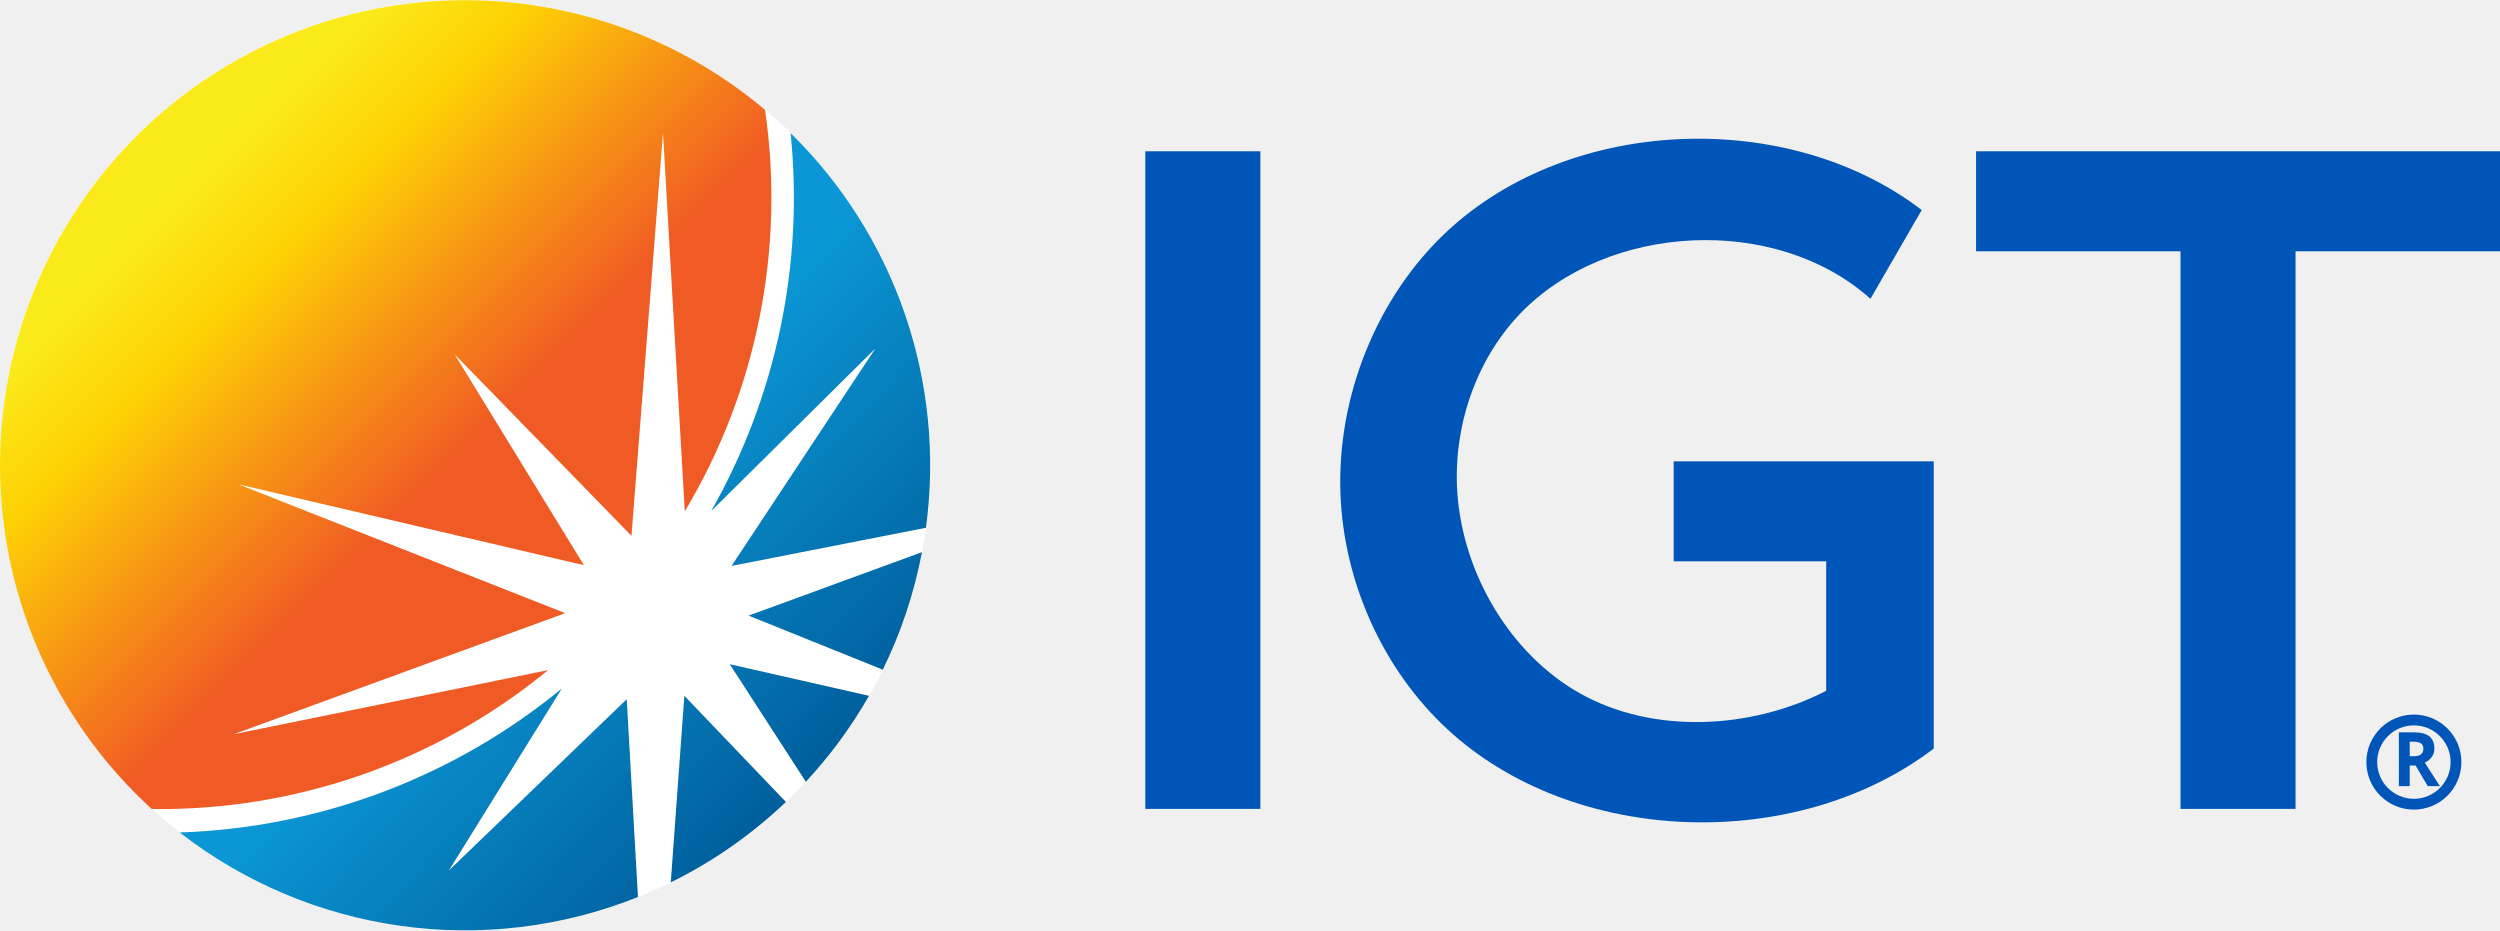
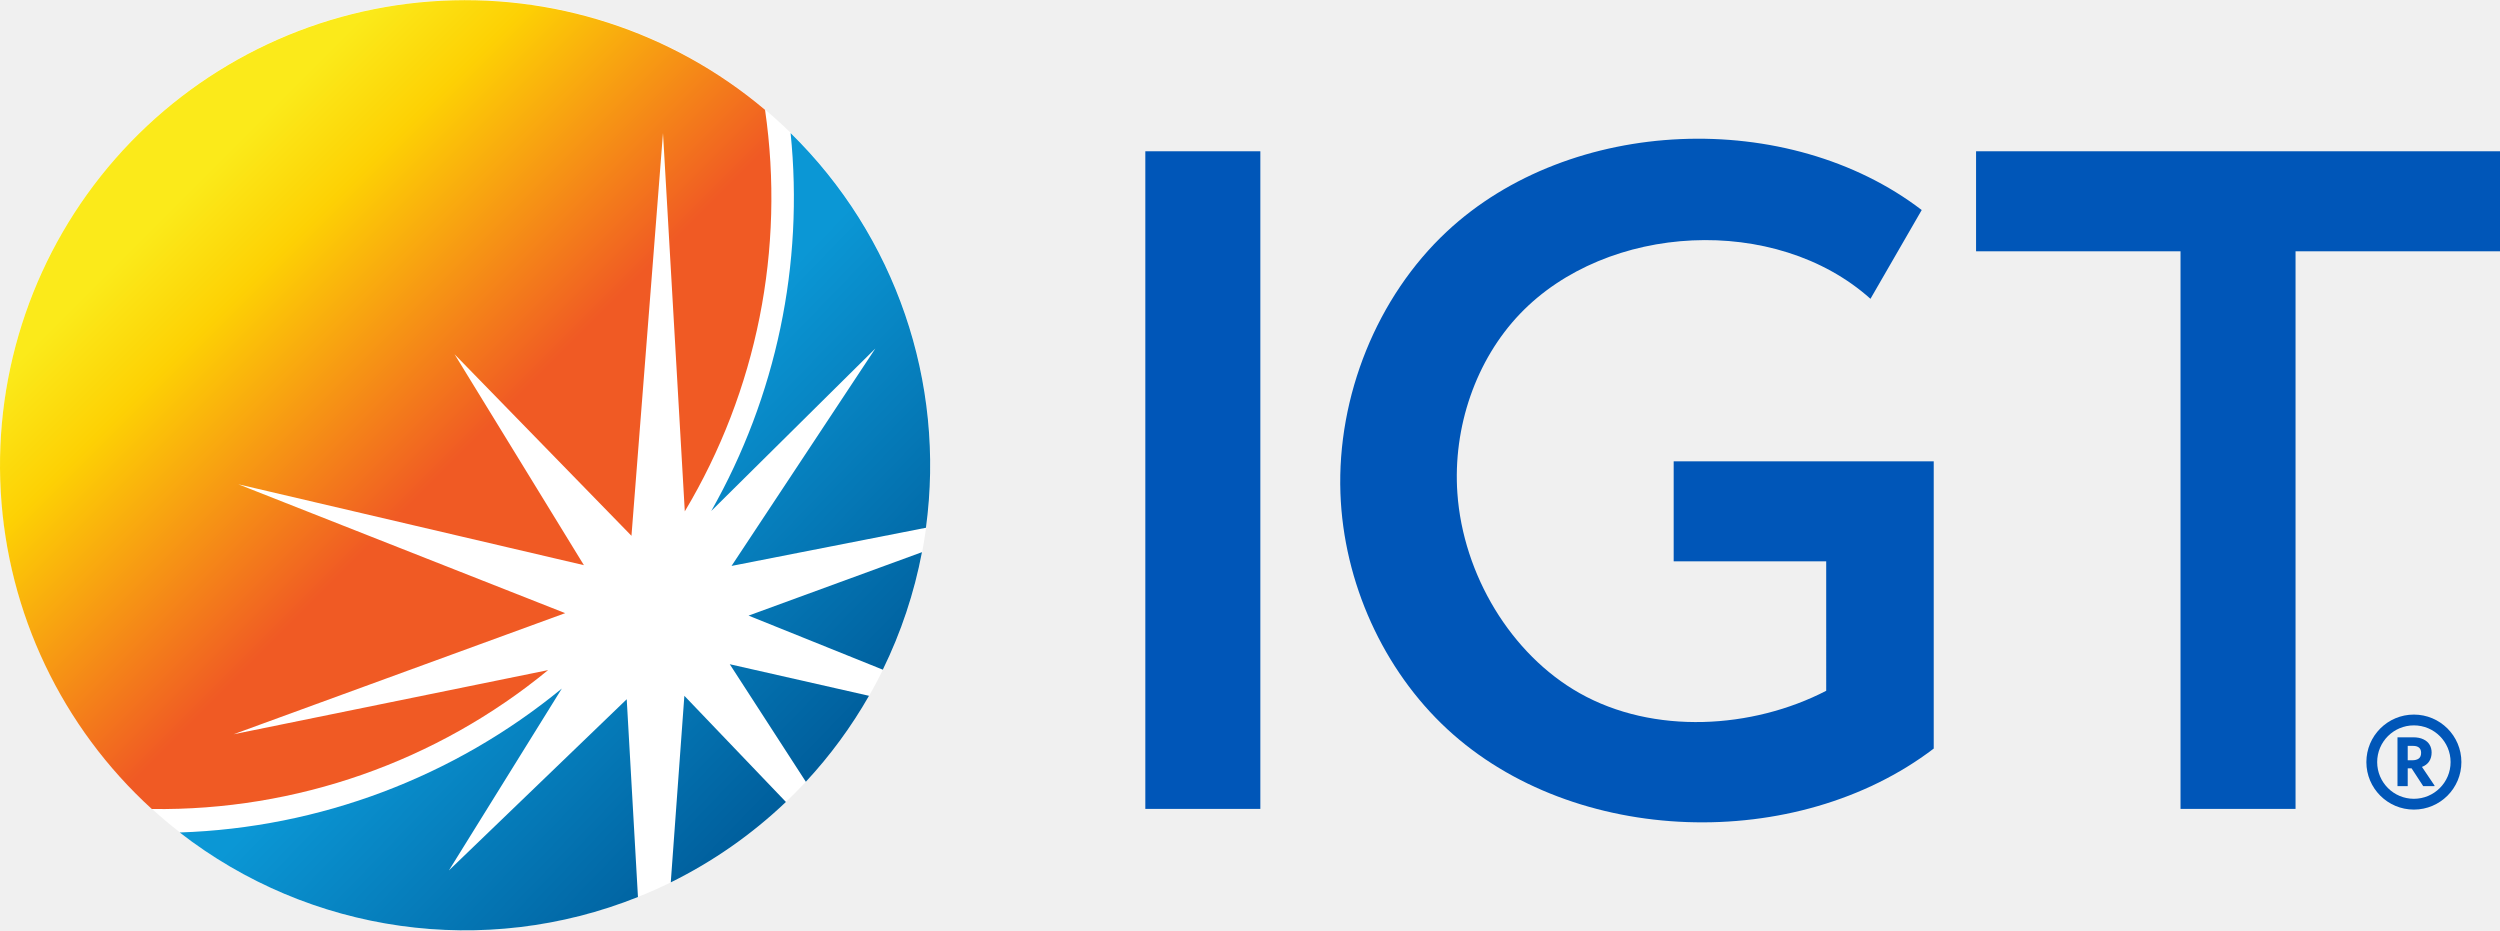
<svg xmlns="http://www.w3.org/2000/svg" xmlns:xlink="http://www.w3.org/1999/xlink" width="999.815mm" height="372.068mm" viewBox="0 0 999.815 372.068" version="1.1" id="svg1" xml:space="preserve">
  <defs id="defs1">
    <linearGradient id="linearGradient42">
      <stop style="stop-color:#0b97d5;stop-opacity:1;" offset="0" id="stop42" />
      <stop style="stop-color:#005f9d;stop-opacity:1;" offset="1" id="stop43" />
    </linearGradient>
    <linearGradient id="linearGradient39">
      <stop style="stop-color:#fbea1a;stop-opacity:1;" offset="0" id="stop39" />
      <stop style="stop-color:#fdd104;stop-opacity:1;" offset="0.286" id="stop1" />
      <stop style="stop-color:#f05a24;stop-opacity:1;" offset="1" id="stop40" />
    </linearGradient>
    <marker id="DistanceX" orient="auto" refX="0" refY="0" style="overflow:visible">
      <path d="M 3,-3 -3,3 M 0,-5 V 5" style="stroke:#000000;stroke-width:0.5" id="path1" />
    </marker>
    <pattern id="Hatch" patternUnits="userSpaceOnUse" width="8" height="8" x="0" y="0">
      <path d="M8 4 l-4,4" stroke="#000000" stroke-width="0.25" linecap="square" id="path2" />
      <path d="M6 2 l-4,4" stroke="#000000" stroke-width="0.25" linecap="square" id="path3" />
      <path d="M4 0 l-4,4" stroke="#000000" stroke-width="0.25" linecap="square" id="path4" />
    </pattern>
    <symbol id="*Model_Space" />
    <symbol id="*Paper_Space" />
    <symbol id="*Paper_Space0" />
    <marker id="DistanceX-8" orient="auto" refX="0" refY="0" style="overflow:visible">
      <path d="M 3,-3 -3,3 M 0,-5 V 5" style="stroke:#000000;stroke-width:0.5" id="path1-8" />
    </marker>
    <pattern id="Hatch-2" patternUnits="userSpaceOnUse" width="8" height="8" x="0" y="0">
      <path d="M8 4 l-4,4" stroke="#000000" stroke-width="0.25" linecap="square" id="path2-4" />
      <path d="M6 2 l-4,4" stroke="#000000" stroke-width="0.25" linecap="square" id="path3-5" />
      <path d="M4 0 l-4,4" stroke="#000000" stroke-width="0.25" linecap="square" id="path4-5" />
    </pattern>
    <symbol id="*Model_Space-1" />
    <symbol id="*Paper_Space-7" />
    <symbol id="*Paper_Space0-1" />
    <linearGradient xlink:href="#linearGradient42" id="linearGradient43" x1="872.13" y1="451.961" x2="1267.9" y2="834.716" gradientUnits="userSpaceOnUse" gradientTransform="matrix(0.2645833,0,0,0.2645833,1.000073,74.56663)" />
    <linearGradient xlink:href="#linearGradient39" id="linearGradient1" x1="285.454" y1="1.297" x2="690.76" y2="406.603" gradientUnits="userSpaceOnUse" gradientTransform="matrix(0.2645833,0,0,0.2645833,1.000073,74.56663)" />
  </defs>
  <path id="path38" style="display:inline;fill:#ffffff;fill-opacity:1;stroke:none;stroke-width:0.945;stroke-linecap:round;stroke-opacity:1" d="m 60.764,323.478 a 186,186 0 0 0 11.145,9.384 m 0,0 a 186,186 0 1 0 -11.145,-9.384" />
  <path id="path34-7" style="display:inline;fill:url(#linearGradient43);stroke:none;stroke-width:0.945;stroke-linecap:round;stroke-opacity:1" d="m 316.181,53.218 c 5.366,52.455 -5.726,105.281 -31.738,151.148 l 65.635,-64.996 -57.515,86.957 77.75,-15.264 C 378.207,152.851 358.139,94.332 316.181,53.218 Z m -16.811,192.983 69.353,-25.379 m -69.353,25.379 53.697,21.623 c 7.291,-14.899 12.556,-30.706 15.656,-47.001 m -46.442,91.827 c 9.709,-10.453 18.184,-21.989 25.256,-34.38 l -55.684,-12.631 30.427,47.011 m -48.585,-34.38 -5.439,74.62 c 16.891,-8.329 32.419,-19.174 46.053,-32.165 z M 71.862,332.929 C 127.75,331.088 181.469,310.856 224.686,275.37 l -45.168,72.754 71.126,-68.48 4.492,79.095 C 193.797,383.3 124.033,373.475 71.862,332.929 Z" />
  <path id="path15" style="display:inline;fill:url(#linearGradient1);stroke:none;stroke-width:0.945;stroke-linecap:round;stroke-opacity:1" d="M 273.868,204.508 C 302.707,156.259 314.041,99.548 305.961,43.921 268.73,12.501 220.658,-3.058 172.077,0.589 123.497,4.235 78.286,26.797 46.163,63.423 14.04,100.049 -2.431,147.816 0.291,196.457 3.012,245.099 24.709,290.73 60.717,323.545 118.449,324.32 174.592,304.64 219.205,267.989 L 93.426,293.649 226.037,245.211 95.322,193.681 233.521,226.029 181.802,141.69 252.54,214.28 265.148,53.218 Z" />
  <path id="path34" style="display:inline;fill:#0056b8;fill-opacity:1;stroke:none;stroke-width:0.945;stroke-linecap:round" d="M 458.046,323.5 V 60.5 h 46 V 323.5 Z" />
  <path id="path42" style="display:inline;fill:#0056b8;fill-opacity:1;stroke:none;stroke-width:0.945;stroke-linecap:round" d="m 578.783,291.586 c -25.569,-23.684 -41.456,-58.671 -42.711,-94.329 -1.368,-38.873 14.652,-78.544 42.484,-104.582 49.588,-46.393 136.672,-49.512 189.991,-8.682 l -20.5,35.507 c -37.865,-33.93 -105.392,-30.359 -140.193,6.043 -17.629,18.44 -26.86,45.306 -25.008,71.714 2.284,32.565 21.42,64.435 48.826,79.924 29.723,16.799 69.172,14.33 98.675,-0.918 l -2.4e-4,-51.763 h -61 v -40 h 104 l 1.9e-4,114.873 c -54.682,41.708 -143.746,39.285 -194.564,-7.786 z" />
  <path id="path50" style="display:inline;fill:#0056b8;fill-opacity:1;stroke:none;stroke-width:0.945;stroke-linecap:round" d="M 999.815,100.5 H 918.048 V 323.5 H 872.048 V 100.5 H 790.281 V 60.5 H 999.815 Z" />
-   <text xml:space="preserve" style="font-style:normal;font-variant:normal;font-weight:normal;font-stretch:normal;font-size:29.457px;line-height:0;font-family:VAGRounded-Bold;-inkscape-font-specification:VAGRounded-Bold;text-align:start;letter-spacing:0px;word-spacing:0px;writing-mode:lr-tb;direction:ltr;text-anchor:start;display:inline;fill:#0056b8;fill-opacity:1;stroke-width:1.625;stroke-linecap:square;stroke-linejoin:round;stroke-miterlimit:0.5;paint-order:fill markers stroke" x="978.519" y="307.402" id="text2" transform="scale(0.9777761,1.022729)">
-     <tspan id="tspan2" style="font-style:normal;font-variant:normal;font-weight:bold;font-stretch:normal;font-size:29.457px;font-family:Dubai;-inkscape-font-specification:'Dubai Bold';fill:#0056b8;fill-opacity:1;stroke-width:1.625" x="978.519" y="307.402">R</tspan>
-   </text>
+   <path style="font-weight:bold;font-size:29.457px;line-height:0;font-family:Dubai;-inkscape-font-specification:'Dubai Bold';letter-spacing:0px;word-spacing:0px;fill:#0056b8;stroke-width:1.625;stroke-linecap:square;stroke-linejoin:round;stroke-miterlimit:0.5;paint-order:fill markers stroke" d="m 995.752,307.166 v 0.236 h -4.625 l -4.743,-6.952 h -1.591 v 6.952 h -4.183 v -19.088 h 6.392 q 2.533,0 4.212,0.795 1.709,0.766 2.533,2.121 0.825,1.326 0.825,3.034 0,2.003 -1.002,3.476 -1.002,1.443 -2.946,2.15 z m -10.958,-9.868 h 1.797 q 1.767,0 2.71,-0.678 0.972,-0.678 0.972,-2.239 0,-1.355 -0.854,-2.033 -0.854,-0.678 -2.386,-0.678 h -2.239 z" id="text2" transform="scale(0.9777761,1.022729)" aria-label="R" />
  <path d="m 965.375,285.778 a 19,19 0 0 0 -19,19 19,19 0 0 0 19,19 19,19 0 0 0 19,-19 19,19 0 0 0 -19,-19 z m 9e-4,4.318 a 14.682,14.682 0 0 1 14.681,14.682 14.682,14.682 0 0 1 -14.681,14.681 14.682,14.682 0 0 1 -14.682,-14.681 14.682,14.682 0 0 1 14.682,-14.682 z" style="fill:#0056b8;fill-opacity:1;stroke-width:1.664;stroke-linecap:square;stroke-linejoin:round;stroke-miterlimit:0.5;paint-order:fill markers stroke" id="path6" />
</svg>
